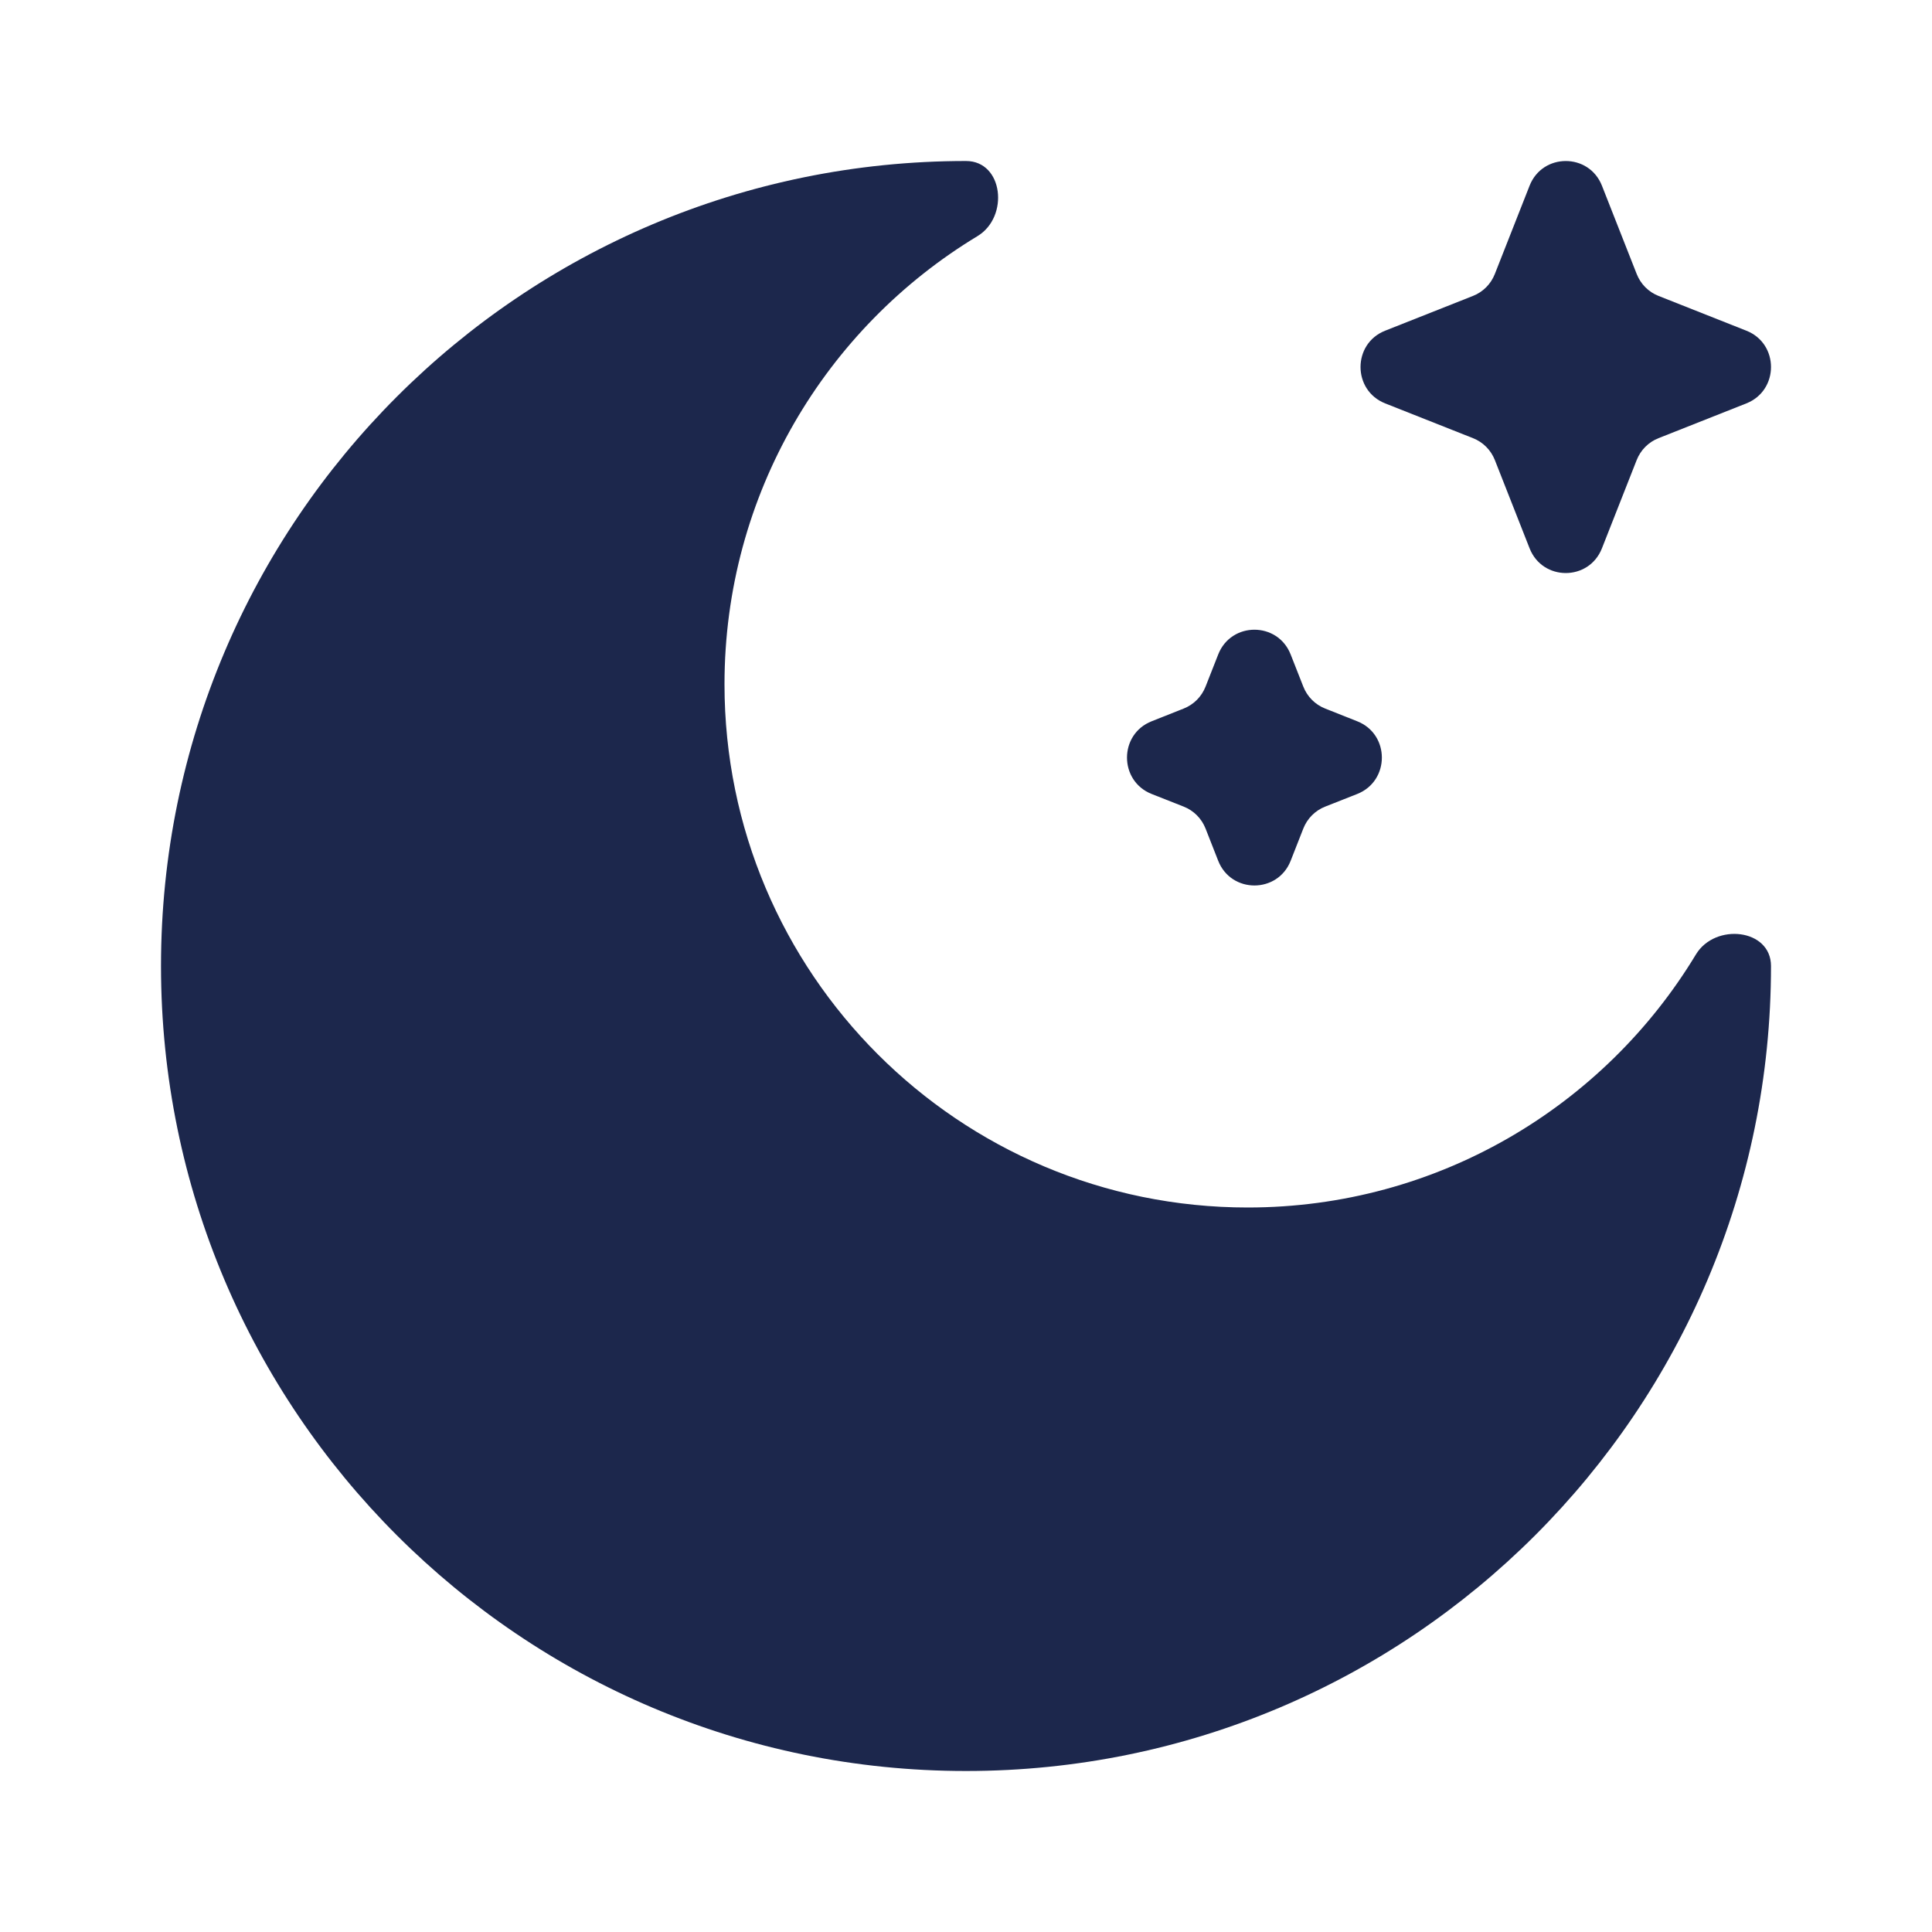
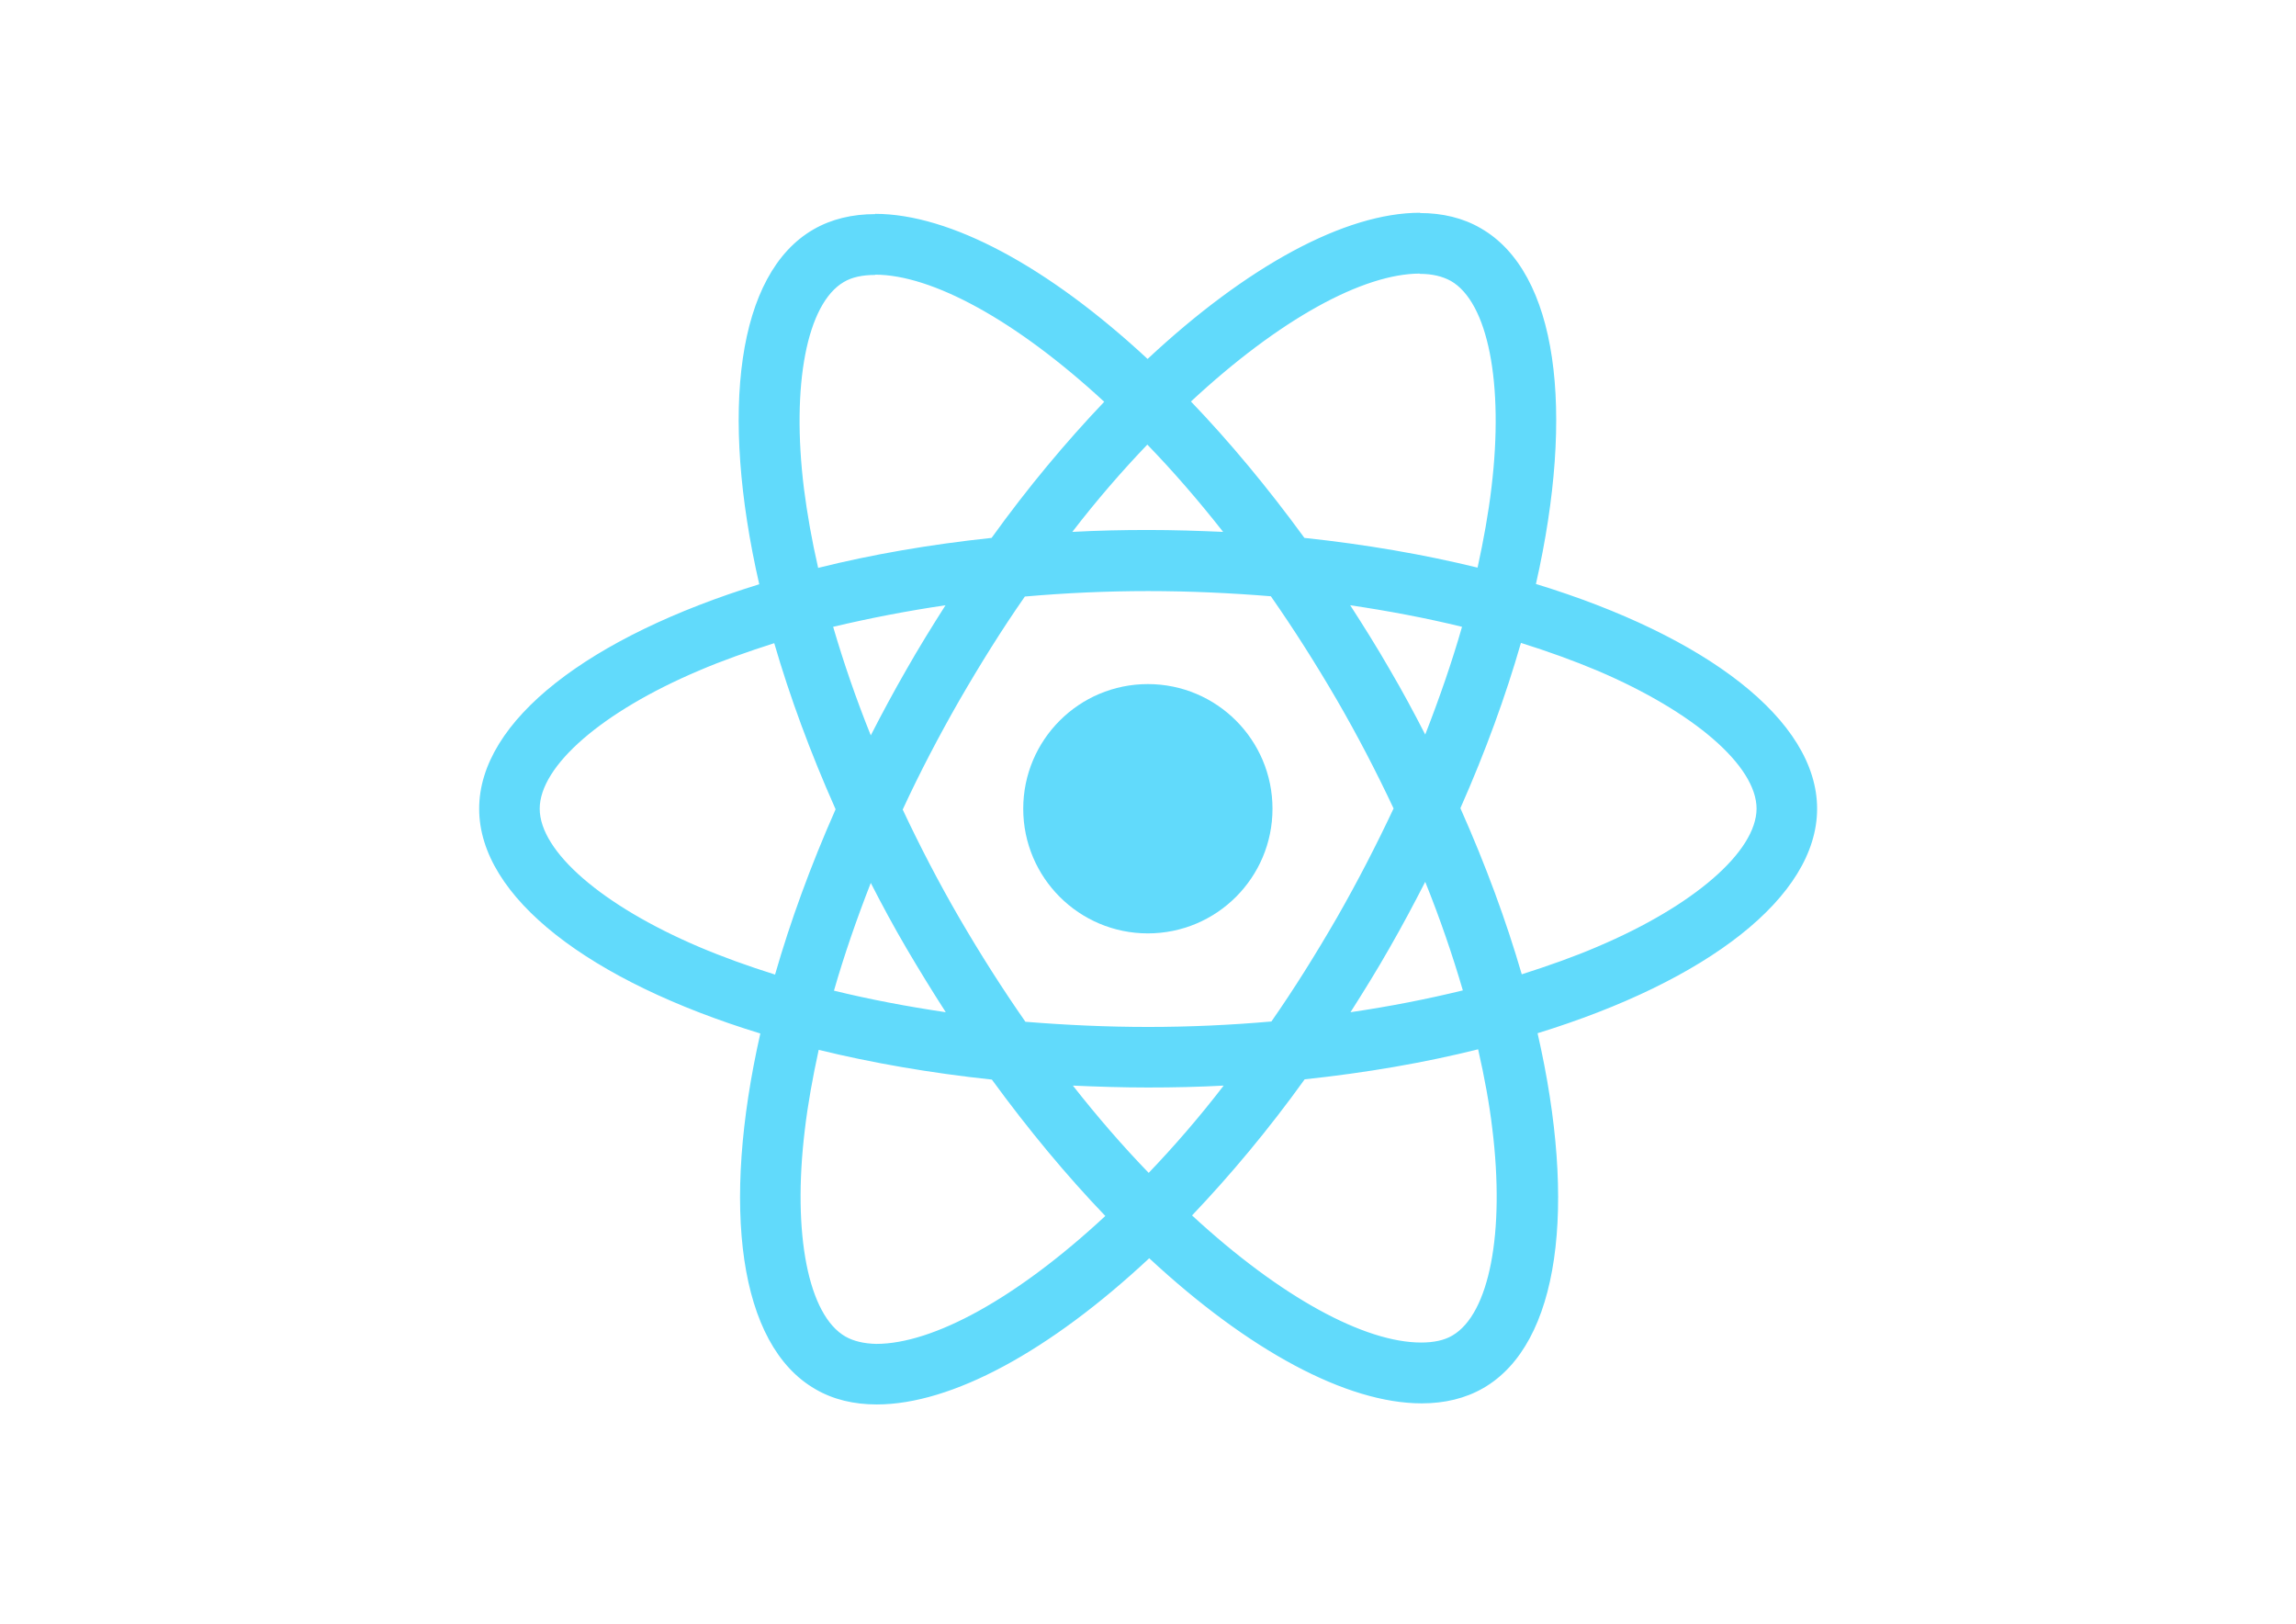
- <svg xmlns="http://www.w3.org/2000/svg" width="800px" height="800px" viewBox="0 0 24 24" fill="none">
-   <path d="M19.9 2.307C19.739 1.898 19.162 1.898 19.001 2.307L18.57 3.402C18.521 3.528 18.423 3.627 18.298 3.676L17.207 4.108C16.799 4.269 16.799 4.849 17.207 5.011L18.298 5.443C18.423 5.492 18.521 5.591 18.57 5.716L19.001 6.811C19.162 7.221 19.739 7.221 19.9 6.811L20.331 5.716C20.38 5.591 20.478 5.492 20.603 5.443L21.694 5.011C22.102 4.849 22.102 4.269 21.694 4.108L20.603 3.676C20.478 3.627 20.38 3.528 20.331 3.402L19.9 2.307Z" fill="#1C274C" />
-   <path d="M16.033 8.13C15.872 7.72 15.294 7.72 15.133 8.13L14.976 8.529C14.927 8.654 14.829 8.753 14.704 8.802L14.306 8.96C13.898 9.121 13.898 9.701 14.306 9.863L14.704 10.02C14.829 10.069 14.927 10.168 14.976 10.293L15.133 10.693C15.294 11.102 15.872 11.102 16.033 10.693L16.19 10.293C16.239 10.168 16.337 10.069 16.462 10.02L16.86 9.863C17.268 9.701 17.268 9.121 16.86 8.96L16.462 8.802C16.337 8.753 16.239 8.654 16.19 8.529L16.033 8.13Z" fill="#1C274C" />
-   <path d="M12 22C17.523 22 22 17.523 22 12C22 11.537 21.306 11.461 21.067 11.857C19.929 13.741 17.861 15 15.5 15C11.91 15 9 12.09 9 8.5C9 6.138 10.259 4.071 12.143 2.933C12.539 2.693 12.463 2 12 2C6.477 2 2 6.477 2 12C2 17.523 6.477 22 12 22Z" fill="#1C274C" />
+ <svg xmlns="http://www.w3.org/2000/svg" viewBox="0 0 841.9 595.3">
+   <g fill="#61DAFB">
+     <path d="M666.3 296.5c0-32.5-40.7-63.3-103.1-82.4 14.4-63.6 8-114.2-20.2-130.4-6.5-3.8-14.1-5.6-22.4-5.6v22.3c4.6 0 8.3.9 11.4 2.6 13.6 7.8 19.5 37.5 14.9 75.7-1.1 9.4-2.9 19.3-5.1 29.4-19.6-4.8-41-8.5-63.5-10.9-13.5-18.5-27.5-35.3-41.6-50 32.6-30.3 63.2-46.9 84-46.9V78c-27.5 0-63.5 19.6-99.9 53.6-36.4-33.8-72.4-53.2-99.9-53.2v22.3c20.7 0 51.4 16.5 84 46.6-14 14.7-28 31.4-41.3 49.9-22.6 2.4-44 6.1-63.6 11-2.3-10-4-19.7-5.2-29-4.7-38.2 1.1-67.9 14.6-75.8 3-1.8 6.9-2.6 11.5-2.6V78.5c-8.4 0-16 1.8-22.6 5.6-28.1 16.2-34.4 66.7-19.9 130.1-62.2 19.2-102.7 49.9-102.7 82.3 0 32.5 40.7 63.3 103.1 82.4-14.4 63.6-8 114.2 20.2 130.4 6.5 3.8 14.1 5.6 22.5 5.6 27.5 0 63.5-19.6 99.9-53.6 36.4 33.8 72.4 53.2 99.9 53.2 8.4 0 16-1.8 22.6-5.6 28.1-16.2 34.4-66.7 19.9-130.1 62-19.1 102.5-49.9 102.5-82.3zm-130.2-66.7c-3.7 12.9-8.3 26.2-13.5 39.5-4.1-8-8.4-16-13.1-24-4.6-8-9.5-15.8-14.4-23.4 14.2 2.1 27.9 4.7 41 7.9zm-45.8 106.5c-7.8 13.5-15.8 26.3-24.1 38.2-14.9 1.3-30 2-45.2 2-15.1 0-30.2-.7-45-1.9-8.3-11.9-16.4-24.6-24.2-38-7.6-13.1-14.5-26.4-20.8-39.8 6.2-13.4 13.2-26.8 20.7-39.9 7.8-13.5 15.8-26.3 24.1-38.2 14.9-1.3 30-2 45.2-2 15.1 0 30.2.7 45 1.9 8.3 11.9 16.4 24.6 24.2 38 7.6 13.1 14.5 26.4 20.8 39.8-6.3 13.4-13.2 26.8-20.7 39.9zm32.3-13c5.4 13.4 10 26.8 13.8 39.8-13.1 3.2-26.9 5.9-41.2 8 4.9-7.7 9.8-15.6 14.4-23.7 4.6-8 8.9-16.1 13-24.1zM421.2 430c-9.3-9.6-18.6-20.3-27.8-32 9 .4 18.2.7 27.5.7 9.4 0 18.7-.2 27.8-.7-9 11.7-18.3 22.4-27.5 32zm-74.4-58.9c-14.2-2.1-27.9-4.7-41-7.9 3.7-12.9 8.3-26.2 13.5-39.5 4.1 8 8.4 16 13.1 24 4.7 8 9.5 15.8 14.4 23.4zM420.7 163c9.3 9.6 18.6 20.3 27.8 32-9-.4-18.2-.7-27.5-.7-9.4 0-18.7.2-27.8.7 9-11.7 18.3-22.4 27.5-32zm-74 58.9c-4.9 7.7-9.8 15.6-14.4 23.7-4.6 8-8.9 16-13 24-5.4-13.4-10-26.8-13.8-39.8 13.1-3.1 26.9-5.8 41.2-7.9zm-90.5 125.2c-35.4-15.1-58.3-34.9-58.3-50.6 0-15.7 22.9-35.6 58.3-50.6 8.6-3.7 18-7 27.7-10.1 5.7 19.6 13.2 40 22.5 60.9-9.2 20.8-16.6 41.1-22.2 60.6-9.9-3.1-19.3-6.5-28-10.2zM310 490c-13.6-7.8-19.5-37.5-14.9-75.7 1.1-9.4 2.9-19.3 5.1-29.4 19.6 4.8 41 8.5 63.5 10.9 13.5 18.5 27.5 35.3 41.6 50-32.6 30.3-63.2 46.9-84 46.9-4.5-.1-8.3-1-11.3-2.7zm237.2-76.2c4.7 38.2-1.1 67.9-14.6 75.8-3 1.8-6.9 2.6-11.5 2.6-20.7 0-51.4-16.5-84-46.6 14-14.7 28-31.4 41.3-49.9 22.6-2.4 44-6.1 63.6-11 2.3 10.1 4.1 19.8 5.2 29.1zm38.5-66.7c-8.6 3.7-18 7-27.7 10.1-5.7-19.6-13.2-40-22.5-60.9 9.2-20.8 16.6-41.1 22.2-60.6 9.9 3.1 19.3 6.5 28.1 10.2 35.4 15.1 58.3 34.9 58.3 50.6-.1 15.7-23 35.6-58.4 50.6zM320.8 78.4z" />
+     <circle cx="420.9" cy="296.5" r="45.7" />
+     <path d="M520.5 78.1z" />
+   </g>
</svg>
